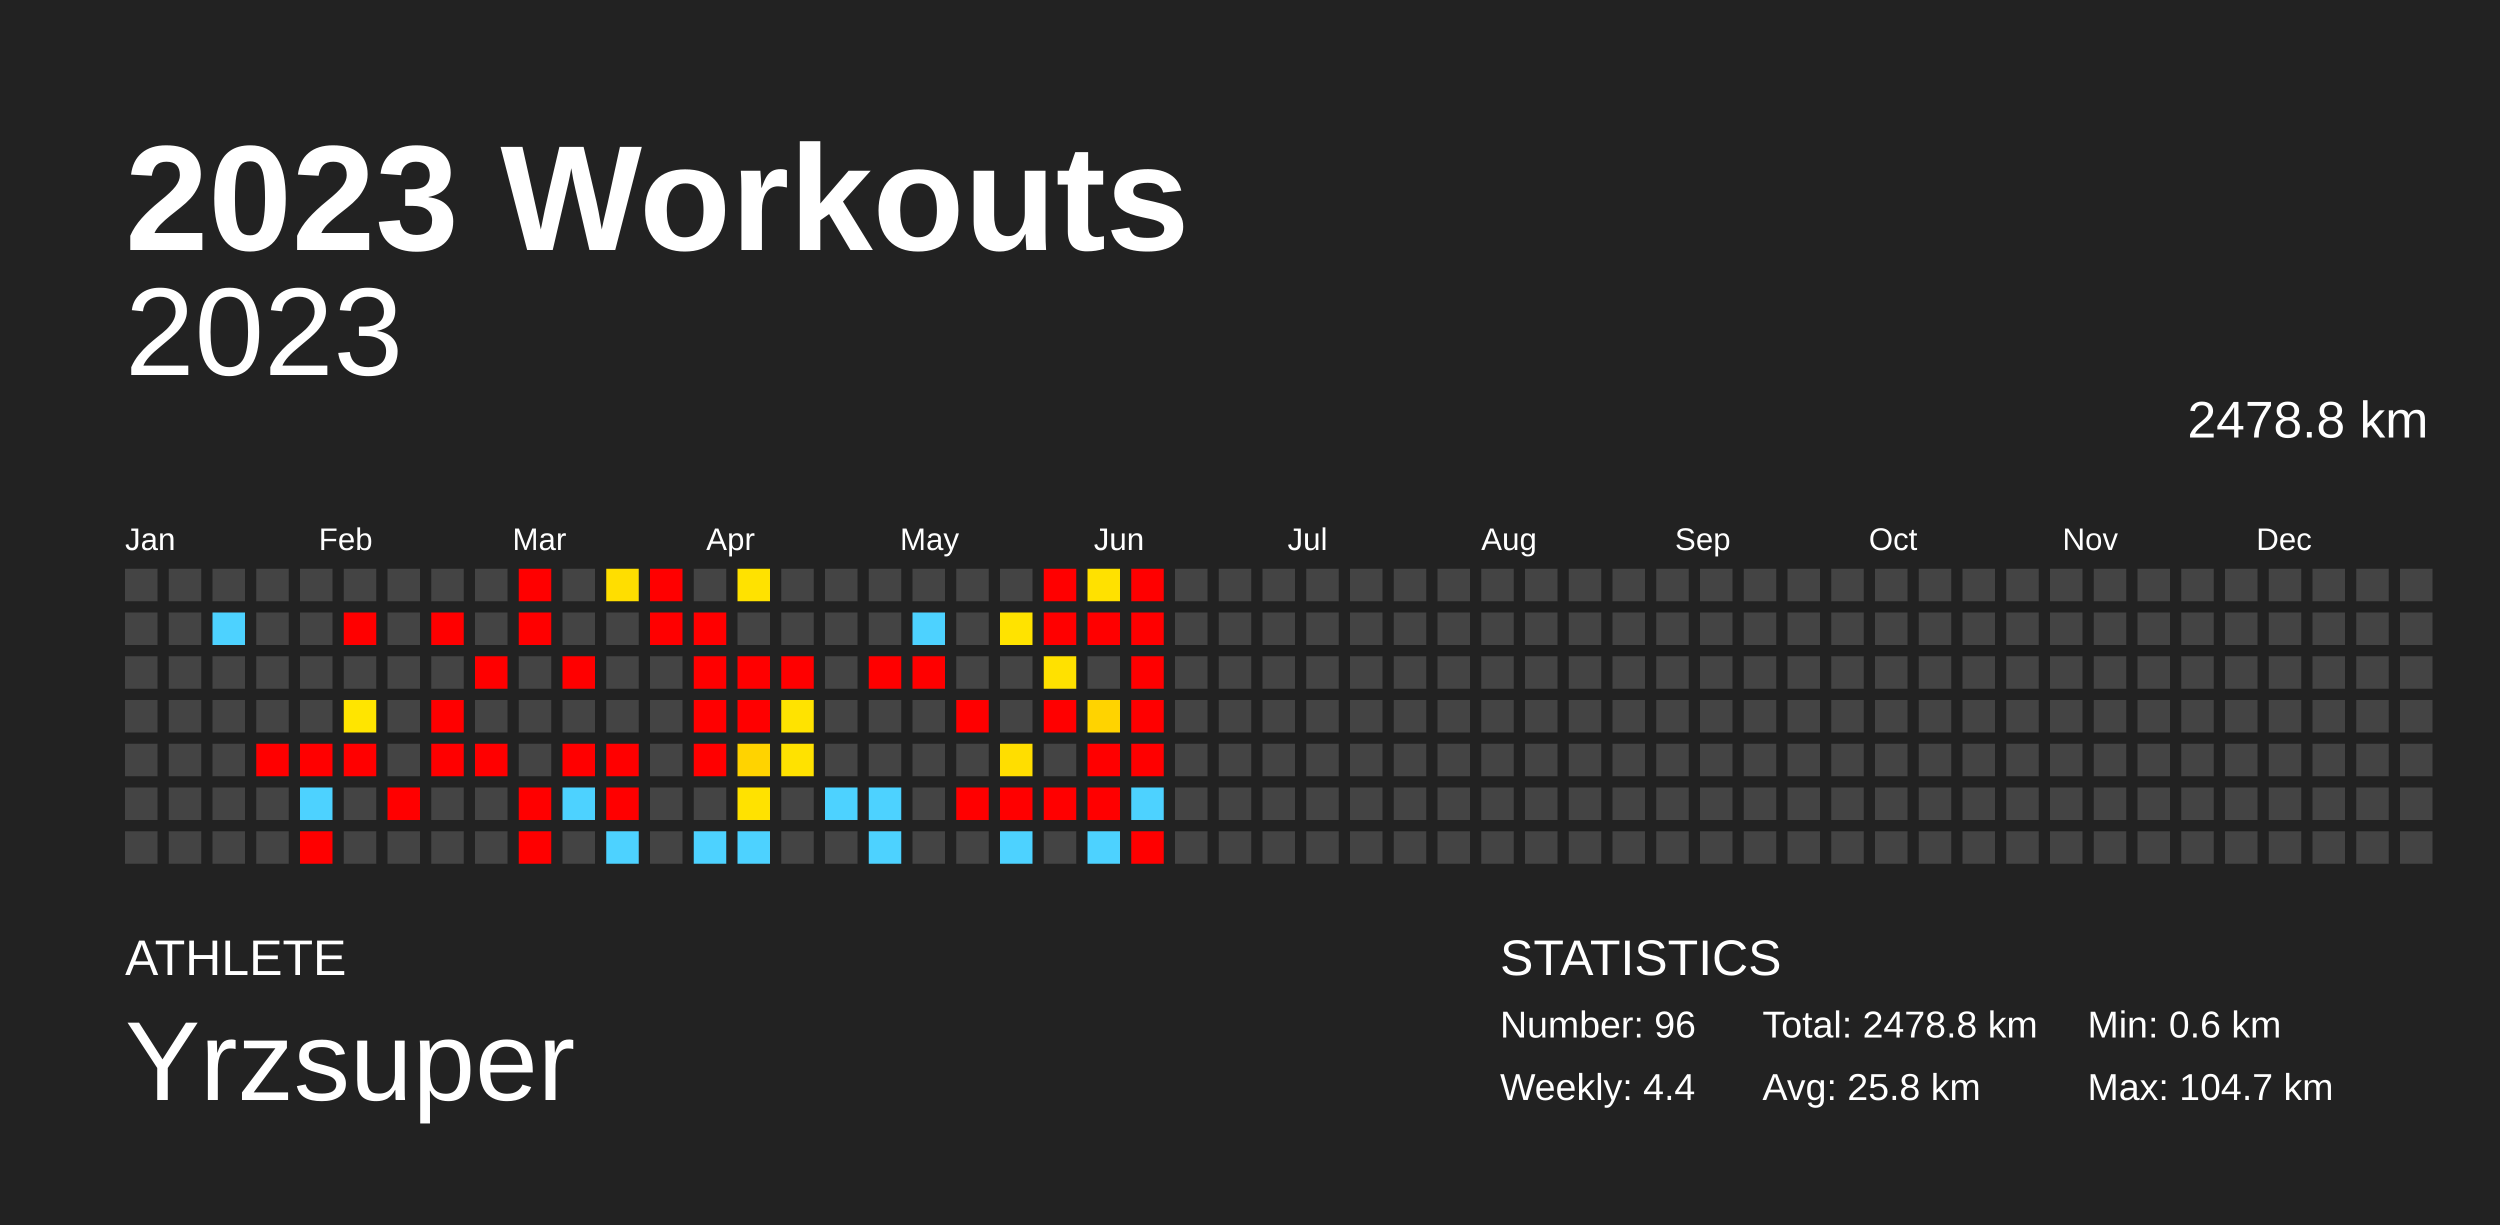
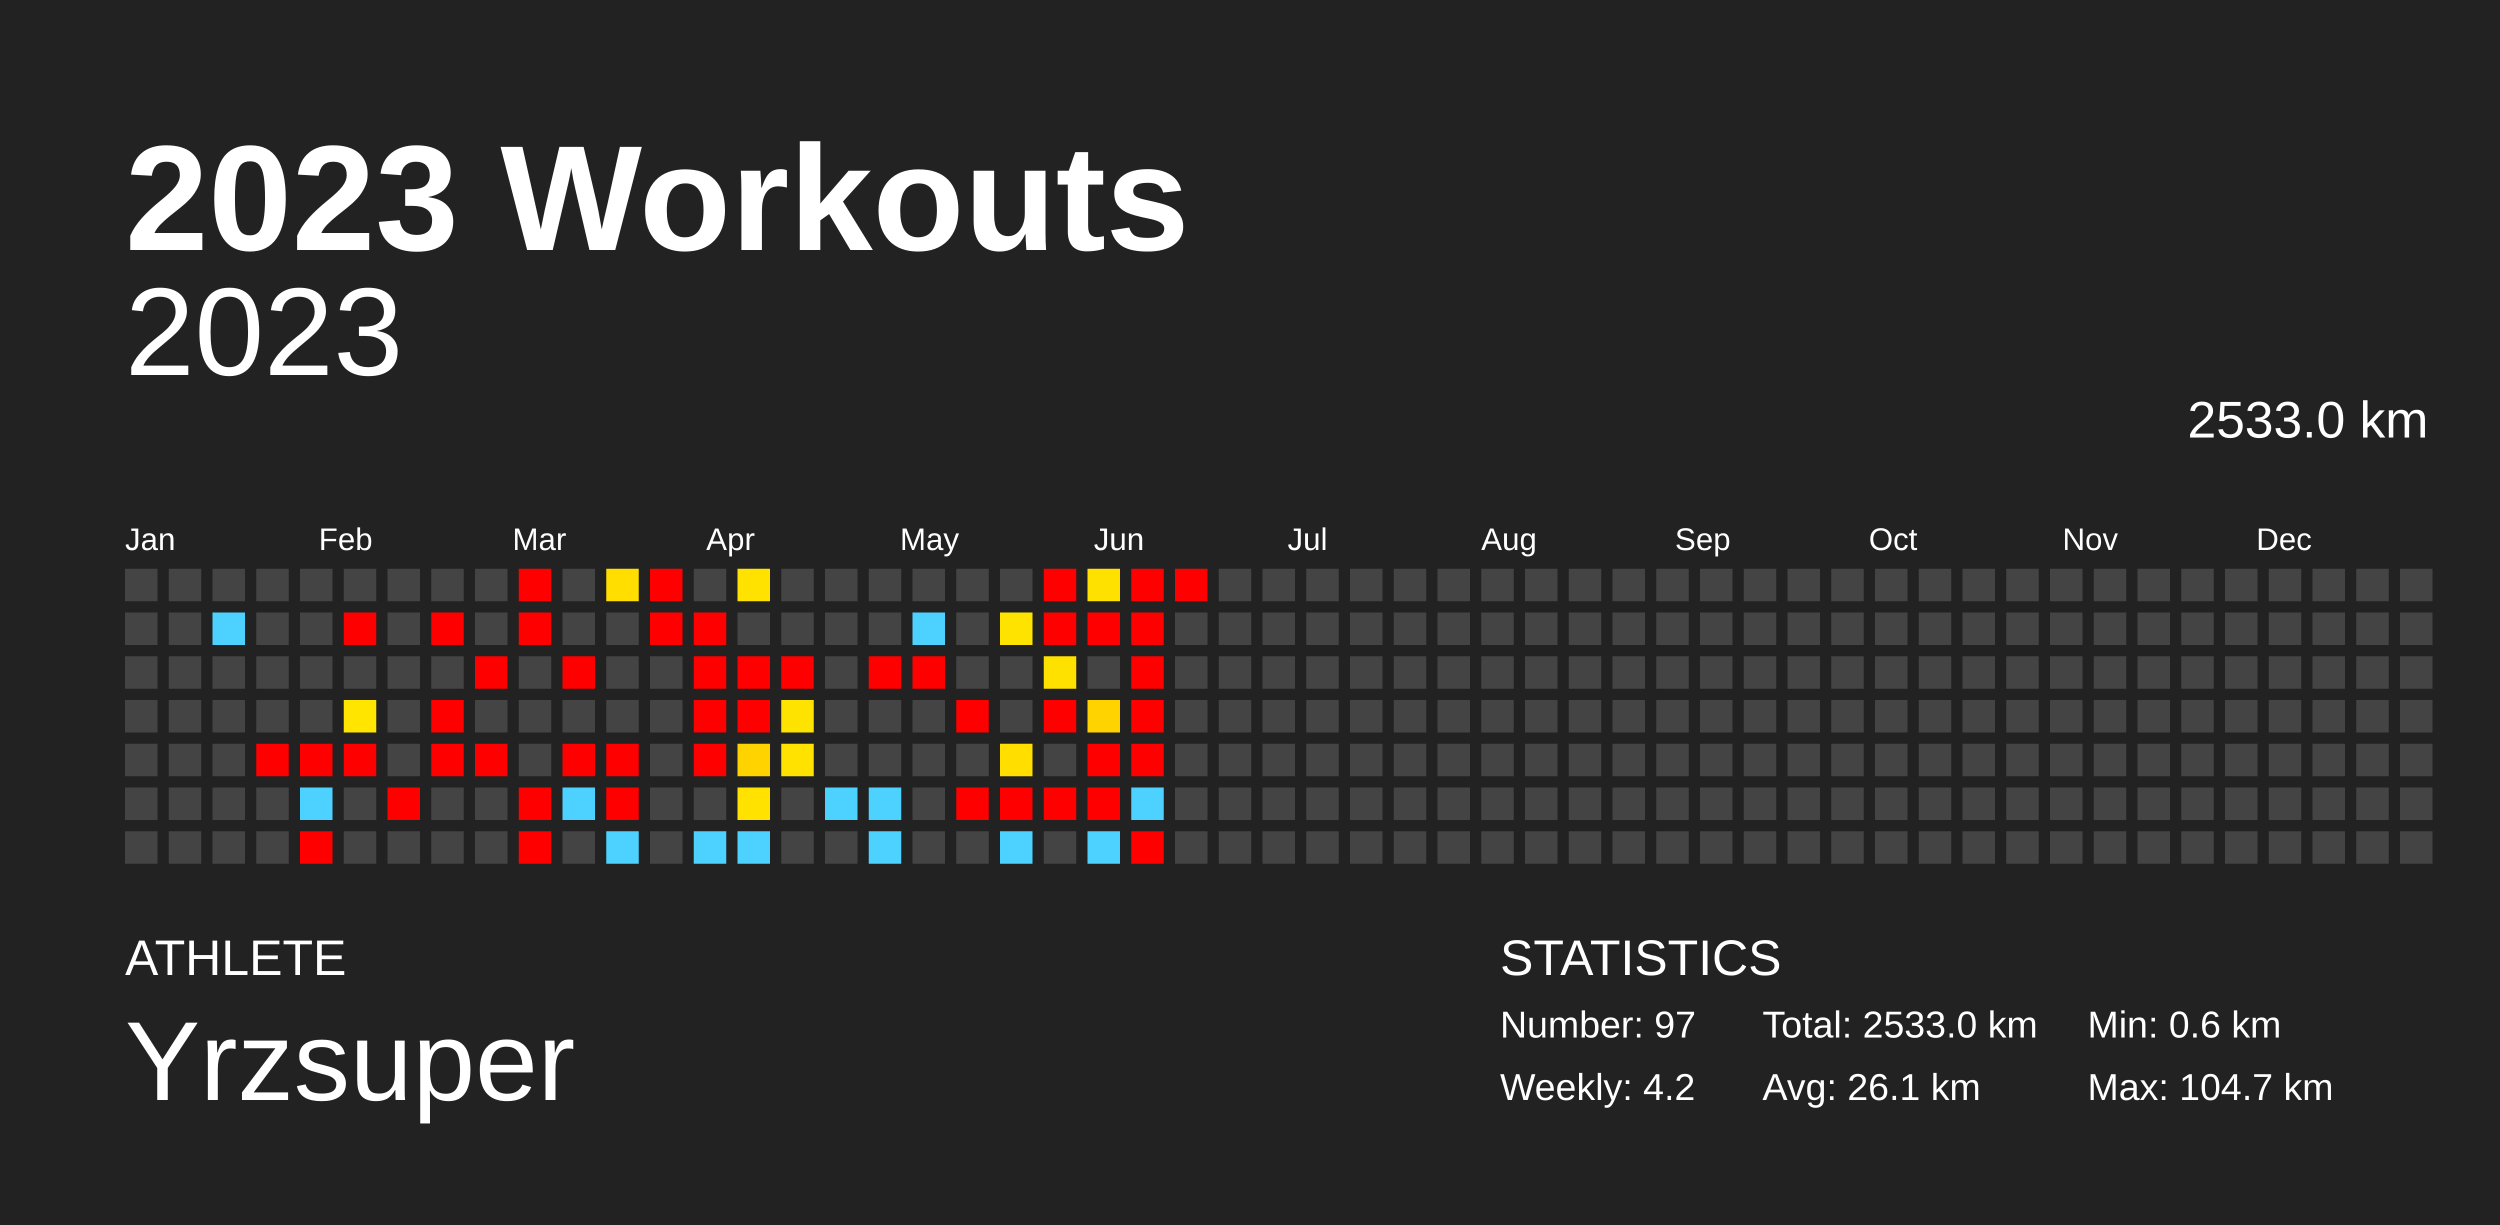
<svg xmlns="http://www.w3.org/2000/svg" baseProfile="full" height="98mm" version="1.1" viewBox="0,0,200,98" width="200mm">
  <defs />
  <rect fill="#222222" height="98" width="200" x="0" y="0" />
  <text fill="#FFFFFF" style="font-size:12px; font-family:Arial; font-weight:bold;" x="10" y="20">2023 Workouts</text>
  <text fill="#FFFFFF" style="font-size:4px; font-family:Arial" x="10" y="78">ATHLETE</text>
  <text fill="#FFFFFF" style="font-size:9px; font-family:Arial" x="10" y="88">Yrzsuper</text>
  <text fill="#FFFFFF" style="font-size:4px; font-family:Arial" x="120" y="78">STATISTICS</text>
-   <text fill="#FFFFFF" style="font-size:3px; font-family:Arial" x="120" y="83">Number: 96</text>
-   <text fill="#FFFFFF" style="font-size:3px; font-family:Arial" x="120" y="88">Weekly: 4.4</text>
-   <text fill="#FFFFFF" style="font-size:3px; font-family:Arial" x="141" y="83">Total: 2478.8 km</text>
-   <text fill="#FFFFFF" style="font-size:3px; font-family:Arial" x="141" y="88">Avg: 25.8 km</text>
+   <text fill="#FFFFFF" style="font-size:3px; font-family:Arial" x="120" y="83">Number: 97</text>
+   <text fill="#FFFFFF" style="font-size:3px; font-family:Arial" x="120" y="88">Weekly: 4.2</text>
+   <text fill="#FFFFFF" style="font-size:3px; font-family:Arial" x="141" y="83">Total: 2533.0 km</text>
+   <text fill="#FFFFFF" style="font-size:3px; font-family:Arial" x="141" y="88">Avg: 26.1 km</text>
  <text fill="#FFFFFF" style="font-size:3px; font-family:Arial" x="167" y="83">Min: 0.6 km</text>
  <text fill="#FFFFFF" style="font-size:3px; font-family:Arial" x="167" y="88">Max: 104.7 km</text>
  <text alignment-baseline="hanging" fill="#FFFFFF" style="font-size:10.0px; font-family:Arial;" x="10" y="30">2023</text>
-   <text alignment-baseline="hanging" fill="#FFFFFF" style="font-size:4.125px; font-family:Arial;" x="175" y="35">2478.8 km</text>
+   <text alignment-baseline="hanging" fill="#FFFFFF" style="font-size:4.125px; font-family:Arial;" x="175" y="35">2533.0 km</text>
  <text fill="#FFFFFF" style="font-size:2.5px; font-family:Arial" x="10.0" y="44">Jan</text>
  <text fill="#FFFFFF" style="font-size:2.5px; font-family:Arial" x="25.5" y="44">Feb</text>
  <text fill="#FFFFFF" style="font-size:2.5px; font-family:Arial" x="41.0" y="44">Mar</text>
  <text fill="#FFFFFF" style="font-size:2.5px; font-family:Arial" x="56.5" y="44">Apr</text>
  <text fill="#FFFFFF" style="font-size:2.5px; font-family:Arial" x="72.0" y="44">May</text>
  <text fill="#FFFFFF" style="font-size:2.5px; font-family:Arial" x="87.5" y="44">Jun</text>
  <text fill="#FFFFFF" style="font-size:2.5px; font-family:Arial" x="103.0" y="44">Jul</text>
  <text fill="#FFFFFF" style="font-size:2.5px; font-family:Arial" x="118.5" y="44">Aug</text>
  <text fill="#FFFFFF" style="font-size:2.5px; font-family:Arial" x="134.0" y="44">Sep</text>
  <text fill="#FFFFFF" style="font-size:2.5px; font-family:Arial" x="149.5" y="44">Oct</text>
  <text fill="#FFFFFF" style="font-size:2.5px; font-family:Arial" x="165.0" y="44">Nov</text>
  <text fill="#FFFFFF" style="font-size:2.5px; font-family:Arial" x="180.5" y="44">Dec</text>
  <rect fill="#444444" height="2.6" width="2.6" x="10.0" y="45.5" />
  <rect fill="#444444" height="2.6" width="2.6" x="10.0" y="49.0" />
  <rect fill="#444444" height="2.6" width="2.6" x="10.0" y="52.5" />
  <rect fill="#444444" height="2.6" width="2.6" x="10.0" y="56.0" />
  <rect fill="#444444" height="2.6" width="2.6" x="10.0" y="59.5" />
  <rect fill="#444444" height="2.6" width="2.6" x="10.0" y="63.0" />
  <rect fill="#444444" height="2.6" width="2.6" x="10.0" y="66.5" />
  <rect fill="#444444" height="2.6" width="2.6" x="13.5" y="45.5" />
  <rect fill="#444444" height="2.6" width="2.6" x="13.5" y="49.0" />
  <rect fill="#444444" height="2.6" width="2.6" x="13.5" y="52.5" />
  <rect fill="#444444" height="2.6" width="2.6" x="13.5" y="56.0" />
  <rect fill="#444444" height="2.6" width="2.6" x="13.5" y="59.5" />
  <rect fill="#444444" height="2.6" width="2.6" x="13.5" y="63.0" />
  <rect fill="#444444" height="2.6" width="2.6" x="13.5" y="66.5" />
  <rect fill="#444444" height="2.6" width="2.6" x="17.0" y="45.5" />
  <rect fill="#4dd2ff" height="2.6" width="2.6" x="17.0" y="49.0" />
  <rect fill="#444444" height="2.6" width="2.6" x="17.0" y="52.5" />
  <rect fill="#444444" height="2.6" width="2.6" x="17.0" y="56.0" />
  <rect fill="#444444" height="2.6" width="2.6" x="17.0" y="59.5" />
  <rect fill="#444444" height="2.6" width="2.6" x="17.0" y="63.0" />
  <rect fill="#444444" height="2.6" width="2.6" x="17.0" y="66.5" />
  <rect fill="#444444" height="2.6" width="2.6" x="20.5" y="45.5" />
  <rect fill="#444444" height="2.6" width="2.6" x="20.5" y="49.0" />
  <rect fill="#444444" height="2.6" width="2.6" x="20.5" y="52.5" />
  <rect fill="#444444" height="2.6" width="2.6" x="20.5" y="56.0" />
  <rect fill="red" height="2.6" width="2.6" x="20.5" y="59.5" />
  <rect fill="#444444" height="2.6" width="2.6" x="20.5" y="63.0" />
  <rect fill="#444444" height="2.6" width="2.6" x="20.5" y="66.5" />
  <rect fill="#444444" height="2.6" width="2.6" x="24.0" y="45.5" />
  <rect fill="#444444" height="2.6" width="2.6" x="24.0" y="49.0" />
  <rect fill="#444444" height="2.6" width="2.6" x="24.0" y="52.5" />
  <rect fill="#444444" height="2.6" width="2.6" x="24.0" y="56.0" />
  <rect fill="red" height="2.6" width="2.6" x="24.0" y="59.5" />
  <rect fill="#4dd2ff" height="2.6" width="2.6" x="24.0" y="63.0" />
  <rect fill="red" height="2.6" width="2.6" x="24.0" y="66.5" />
  <rect fill="#444444" height="2.6" width="2.6" x="27.5" y="45.5" />
  <rect fill="red" height="2.6" width="2.6" x="27.5" y="49.0" />
  <rect fill="#444444" height="2.6" width="2.6" x="27.5" y="52.5" />
  <rect fill="#ffe500" height="2.6" width="2.6" x="27.5" y="56.0" />
  <rect fill="red" height="2.6" width="2.6" x="27.5" y="59.5" />
  <rect fill="#444444" height="2.6" width="2.6" x="27.5" y="63.0" />
  <rect fill="#444444" height="2.6" width="2.6" x="27.5" y="66.5" />
  <rect fill="#444444" height="2.6" width="2.6" x="31.0" y="45.5" />
  <rect fill="#444444" height="2.6" width="2.6" x="31.0" y="49.0" />
  <rect fill="#444444" height="2.6" width="2.6" x="31.0" y="52.5" />
  <rect fill="#444444" height="2.6" width="2.6" x="31.0" y="56.0" />
  <rect fill="#444444" height="2.6" width="2.6" x="31.0" y="59.5" />
  <rect fill="red" height="2.6" width="2.6" x="31.0" y="63.0" />
  <rect fill="#444444" height="2.6" width="2.6" x="31.0" y="66.5" />
  <rect fill="#444444" height="2.6" width="2.6" x="34.5" y="45.5" />
  <rect fill="red" height="2.6" width="2.6" x="34.5" y="49.0" />
  <rect fill="#444444" height="2.6" width="2.6" x="34.5" y="52.5" />
  <rect fill="red" height="2.6" width="2.6" x="34.5" y="56.0" />
  <rect fill="red" height="2.6" width="2.6" x="34.5" y="59.5" />
  <rect fill="#444444" height="2.6" width="2.6" x="34.5" y="63.0" />
  <rect fill="#444444" height="2.6" width="2.6" x="34.5" y="66.5" />
  <rect fill="#444444" height="2.6" width="2.6" x="38.0" y="45.5" />
  <rect fill="#444444" height="2.6" width="2.6" x="38.0" y="49.0" />
  <rect fill="red" height="2.6" width="2.6" x="38.0" y="52.5" />
  <rect fill="#444444" height="2.6" width="2.6" x="38.0" y="56.0" />
  <rect fill="red" height="2.6" width="2.6" x="38.0" y="59.5" />
  <rect fill="#444444" height="2.6" width="2.6" x="38.0" y="63.0" />
  <rect fill="#444444" height="2.6" width="2.6" x="38.0" y="66.5" />
  <rect fill="red" height="2.6" width="2.6" x="41.5" y="45.5" />
  <rect fill="red" height="2.6" width="2.6" x="41.5" y="49.0" />
  <rect fill="#444444" height="2.6" width="2.6" x="41.5" y="52.5" />
  <rect fill="#444444" height="2.6" width="2.6" x="41.5" y="56.0" />
  <rect fill="#444444" height="2.6" width="2.6" x="41.5" y="59.5" />
  <rect fill="red" height="2.6" width="2.6" x="41.5" y="63.0" />
  <rect fill="red" height="2.6" width="2.6" x="41.5" y="66.5" />
  <rect fill="#444444" height="2.6" width="2.6" x="45.0" y="45.5" />
  <rect fill="#444444" height="2.6" width="2.6" x="45.0" y="49.0" />
  <rect fill="red" height="2.6" width="2.6" x="45.0" y="52.5" />
  <rect fill="#444444" height="2.6" width="2.6" x="45.0" y="56.0" />
  <rect fill="red" height="2.6" width="2.6" x="45.0" y="59.5" />
  <rect fill="#4dd2ff" height="2.6" width="2.6" x="45.0" y="63.0" />
  <rect fill="#444444" height="2.6" width="2.6" x="45.0" y="66.5" />
  <rect fill="#ffde00" height="2.6" width="2.6" x="48.5" y="45.5" />
  <rect fill="#444444" height="2.6" width="2.6" x="48.5" y="49.0" />
  <rect fill="#444444" height="2.6" width="2.6" x="48.5" y="52.5" />
  <rect fill="#444444" height="2.6" width="2.6" x="48.5" y="56.0" />
  <rect fill="red" height="2.6" width="2.6" x="48.5" y="59.5" />
  <rect fill="red" height="2.6" width="2.6" x="48.5" y="63.0" />
  <rect fill="#4dd2ff" height="2.6" width="2.6" x="48.5" y="66.5" />
  <rect fill="red" height="2.6" width="2.6" x="52.0" y="45.5" />
  <rect fill="red" height="2.6" width="2.6" x="52.0" y="49.0" />
  <rect fill="#444444" height="2.6" width="2.6" x="52.0" y="52.5" />
  <rect fill="#444444" height="2.6" width="2.6" x="52.0" y="56.0" />
  <rect fill="#444444" height="2.6" width="2.6" x="52.0" y="59.5" />
  <rect fill="#444444" height="2.6" width="2.6" x="52.0" y="63.0" />
  <rect fill="#444444" height="2.6" width="2.6" x="52.0" y="66.5" />
  <rect fill="#444444" height="2.6" width="2.6" x="55.5" y="45.5" />
  <rect fill="red" height="2.6" width="2.6" x="55.5" y="49.0" />
  <rect fill="red" height="2.6" width="2.6" x="55.5" y="52.5" />
  <rect fill="red" height="2.6" width="2.6" x="55.5" y="56.0" />
  <rect fill="red" height="2.6" width="2.6" x="55.5" y="59.5" />
  <rect fill="#444444" height="2.6" width="2.6" x="55.5" y="63.0" />
  <rect fill="#4dd2ff" height="2.6" width="2.6" x="55.5" y="66.5" />
  <rect fill="#ffe200" height="2.6" width="2.6" x="59.0" y="45.5" />
  <rect fill="#444444" height="2.6" width="2.6" x="59.0" y="49.0" />
  <rect fill="red" height="2.6" width="2.6" x="59.0" y="52.5" />
  <rect fill="red" height="2.6" width="2.6" x="59.0" y="56.0" />
  <rect fill="#ffd300" height="2.6" width="2.6" x="59.0" y="59.5" />
  <rect fill="#ffe200" height="2.6" width="2.6" x="59.0" y="63.0" />
  <rect fill="#4dd2ff" height="2.6" width="2.6" x="59.0" y="66.5" />
  <rect fill="#444444" height="2.6" width="2.6" x="62.5" y="45.5" />
  <rect fill="#444444" height="2.6" width="2.6" x="62.5" y="49.0" />
  <rect fill="red" height="2.6" width="2.6" x="62.5" y="52.5" />
  <rect fill="#ffe300" height="2.6" width="2.6" x="62.5" y="56.0" />
  <rect fill="#ffe200" height="2.6" width="2.6" x="62.5" y="59.5" />
  <rect fill="#444444" height="2.6" width="2.6" x="62.5" y="63.0" />
  <rect fill="#444444" height="2.6" width="2.6" x="62.5" y="66.5" />
  <rect fill="#444444" height="2.6" width="2.6" x="66.0" y="45.5" />
  <rect fill="#444444" height="2.6" width="2.6" x="66.0" y="49.0" />
  <rect fill="#444444" height="2.6" width="2.6" x="66.0" y="52.5" />
  <rect fill="#444444" height="2.6" width="2.6" x="66.0" y="56.0" />
  <rect fill="#444444" height="2.6" width="2.6" x="66.0" y="59.5" />
  <rect fill="#4dd2ff" height="2.6" width="2.6" x="66.0" y="63.0" />
  <rect fill="#444444" height="2.6" width="2.6" x="66.0" y="66.5" />
  <rect fill="#444444" height="2.6" width="2.6" x="69.5" y="45.5" />
  <rect fill="#444444" height="2.6" width="2.6" x="69.5" y="49.0" />
  <rect fill="red" height="2.6" width="2.6" x="69.5" y="52.5" />
  <rect fill="#444444" height="2.6" width="2.6" x="69.5" y="56.0" />
  <rect fill="#444444" height="2.6" width="2.6" x="69.5" y="59.5" />
  <rect fill="#4dd2ff" height="2.6" width="2.6" x="69.5" y="63.0" />
  <rect fill="#4dd2ff" height="2.6" width="2.6" x="69.5" y="66.5" />
  <rect fill="#444444" height="2.6" width="2.6" x="73.0" y="45.5" />
  <rect fill="#4dd2ff" height="2.6" width="2.6" x="73.0" y="49.0" />
  <rect fill="red" height="2.6" width="2.6" x="73.0" y="52.5" />
  <rect fill="#444444" height="2.6" width="2.6" x="73.0" y="56.0" />
  <rect fill="#444444" height="2.6" width="2.6" x="73.0" y="59.5" />
  <rect fill="#444444" height="2.6" width="2.6" x="73.0" y="63.0" />
  <rect fill="#444444" height="2.6" width="2.6" x="73.0" y="66.5" />
  <rect fill="#444444" height="2.6" width="2.6" x="76.5" y="45.5" />
  <rect fill="#444444" height="2.6" width="2.6" x="76.5" y="49.0" />
  <rect fill="#444444" height="2.6" width="2.6" x="76.5" y="52.5" />
  <rect fill="red" height="2.6" width="2.6" x="76.5" y="56.0" />
  <rect fill="#444444" height="2.6" width="2.6" x="76.5" y="59.5" />
  <rect fill="red" height="2.6" width="2.6" x="76.5" y="63.0" />
  <rect fill="#444444" height="2.6" width="2.6" x="76.5" y="66.5" />
  <rect fill="#444444" height="2.6" width="2.6" x="80.0" y="45.5" />
  <rect fill="#ffe300" height="2.6" width="2.6" x="80.0" y="49.0" />
  <rect fill="#444444" height="2.6" width="2.6" x="80.0" y="52.5" />
  <rect fill="#444444" height="2.6" width="2.6" x="80.0" y="56.0" />
  <rect fill="#ffde00" height="2.6" width="2.6" x="80.0" y="59.5" />
  <rect fill="red" height="2.6" width="2.6" x="80.0" y="63.0" />
  <rect fill="#4dd2ff" height="2.6" width="2.6" x="80.0" y="66.5" />
  <rect fill="red" height="2.6" width="2.6" x="83.5" y="45.5" />
  <rect fill="red" height="2.6" width="2.6" x="83.5" y="49.0" />
  <rect fill="#ffe100" height="2.6" width="2.6" x="83.5" y="52.5" />
  <rect fill="red" height="2.6" width="2.6" x="83.5" y="56.0" />
  <rect fill="#444444" height="2.6" width="2.6" x="83.5" y="59.5" />
  <rect fill="red" height="2.6" width="2.6" x="83.5" y="63.0" />
  <rect fill="#444444" height="2.6" width="2.6" x="83.5" y="66.5" />
  <rect fill="#ffe100" height="2.6" width="2.6" x="87.0" y="45.5" />
  <rect fill="red" height="2.6" width="2.6" x="87.0" y="49.0" />
  <rect fill="#444444" height="2.6" width="2.6" x="87.0" y="52.5" />
  <rect fill="#ffd300" height="2.6" width="2.6" x="87.0" y="56.0" />
  <rect fill="red" height="2.6" width="2.6" x="87.0" y="59.5" />
  <rect fill="red" height="2.6" width="2.6" x="87.0" y="63.0" />
  <rect fill="#4dd2ff" height="2.6" width="2.6" x="87.0" y="66.5" />
  <rect fill="red" height="2.6" width="2.6" x="90.5" y="45.5" />
  <rect fill="red" height="2.6" width="2.6" x="90.5" y="49.0" />
  <rect fill="red" height="2.6" width="2.6" x="90.5" y="52.5" />
  <rect fill="red" height="2.6" width="2.6" x="90.5" y="56.0" />
  <rect fill="red" height="2.6" width="2.6" x="90.5" y="59.5" />
  <rect fill="#4dd2ff" height="2.6" width="2.6" x="90.5" y="63.0" />
  <rect fill="red" height="2.6" width="2.6" x="90.5" y="66.5" />
-   <rect fill="#444444" height="2.6" width="2.6" x="94.0" y="45.5" />
+   <rect fill="red" height="2.6" width="2.6" x="94.0" y="45.5" />
  <rect fill="#444444" height="2.6" width="2.6" x="94.0" y="49.0" />
  <rect fill="#444444" height="2.6" width="2.6" x="94.0" y="52.5" />
  <rect fill="#444444" height="2.6" width="2.6" x="94.0" y="56.0" />
  <rect fill="#444444" height="2.6" width="2.6" x="94.0" y="59.5" />
  <rect fill="#444444" height="2.6" width="2.6" x="94.0" y="63.0" />
  <rect fill="#444444" height="2.6" width="2.6" x="94.0" y="66.5" />
  <rect fill="#444444" height="2.6" width="2.6" x="97.5" y="45.5" />
  <rect fill="#444444" height="2.6" width="2.6" x="97.5" y="49.0" />
  <rect fill="#444444" height="2.6" width="2.6" x="97.5" y="52.5" />
  <rect fill="#444444" height="2.6" width="2.6" x="97.5" y="56.0" />
  <rect fill="#444444" height="2.6" width="2.6" x="97.5" y="59.5" />
  <rect fill="#444444" height="2.6" width="2.6" x="97.5" y="63.0" />
  <rect fill="#444444" height="2.6" width="2.6" x="97.5" y="66.5" />
  <rect fill="#444444" height="2.6" width="2.6" x="101.0" y="45.5" />
  <rect fill="#444444" height="2.6" width="2.6" x="101.0" y="49.0" />
  <rect fill="#444444" height="2.6" width="2.6" x="101.0" y="52.5" />
  <rect fill="#444444" height="2.6" width="2.6" x="101.0" y="56.0" />
  <rect fill="#444444" height="2.6" width="2.6" x="101.0" y="59.5" />
  <rect fill="#444444" height="2.6" width="2.6" x="101.0" y="63.0" />
  <rect fill="#444444" height="2.6" width="2.6" x="101.0" y="66.5" />
  <rect fill="#444444" height="2.6" width="2.6" x="104.5" y="45.5" />
  <rect fill="#444444" height="2.6" width="2.6" x="104.5" y="49.0" />
  <rect fill="#444444" height="2.6" width="2.6" x="104.5" y="52.5" />
  <rect fill="#444444" height="2.6" width="2.6" x="104.5" y="56.0" />
  <rect fill="#444444" height="2.6" width="2.6" x="104.5" y="59.5" />
  <rect fill="#444444" height="2.6" width="2.6" x="104.5" y="63.0" />
  <rect fill="#444444" height="2.6" width="2.6" x="104.5" y="66.5" />
  <rect fill="#444444" height="2.6" width="2.6" x="108.0" y="45.5" />
  <rect fill="#444444" height="2.6" width="2.6" x="108.0" y="49.0" />
  <rect fill="#444444" height="2.6" width="2.6" x="108.0" y="52.5" />
  <rect fill="#444444" height="2.6" width="2.6" x="108.0" y="56.0" />
  <rect fill="#444444" height="2.6" width="2.6" x="108.0" y="59.5" />
  <rect fill="#444444" height="2.6" width="2.6" x="108.0" y="63.0" />
  <rect fill="#444444" height="2.6" width="2.6" x="108.0" y="66.5" />
  <rect fill="#444444" height="2.6" width="2.6" x="111.5" y="45.5" />
  <rect fill="#444444" height="2.6" width="2.6" x="111.5" y="49.0" />
  <rect fill="#444444" height="2.6" width="2.6" x="111.5" y="52.5" />
  <rect fill="#444444" height="2.6" width="2.6" x="111.5" y="56.0" />
  <rect fill="#444444" height="2.6" width="2.6" x="111.5" y="59.5" />
  <rect fill="#444444" height="2.6" width="2.6" x="111.5" y="63.0" />
  <rect fill="#444444" height="2.6" width="2.6" x="111.5" y="66.5" />
  <rect fill="#444444" height="2.6" width="2.6" x="115.0" y="45.5" />
  <rect fill="#444444" height="2.6" width="2.6" x="115.0" y="49.0" />
  <rect fill="#444444" height="2.6" width="2.6" x="115.0" y="52.5" />
  <rect fill="#444444" height="2.6" width="2.6" x="115.0" y="56.0" />
  <rect fill="#444444" height="2.6" width="2.6" x="115.0" y="59.5" />
  <rect fill="#444444" height="2.6" width="2.6" x="115.0" y="63.0" />
  <rect fill="#444444" height="2.6" width="2.6" x="115.0" y="66.5" />
  <rect fill="#444444" height="2.6" width="2.6" x="118.5" y="45.5" />
  <rect fill="#444444" height="2.6" width="2.6" x="118.5" y="49.0" />
  <rect fill="#444444" height="2.6" width="2.6" x="118.5" y="52.5" />
  <rect fill="#444444" height="2.6" width="2.6" x="118.5" y="56.0" />
  <rect fill="#444444" height="2.6" width="2.6" x="118.5" y="59.5" />
  <rect fill="#444444" height="2.6" width="2.6" x="118.5" y="63.0" />
  <rect fill="#444444" height="2.6" width="2.6" x="118.5" y="66.5" />
  <rect fill="#444444" height="2.6" width="2.6" x="122.0" y="45.5" />
  <rect fill="#444444" height="2.6" width="2.6" x="122.0" y="49.0" />
  <rect fill="#444444" height="2.6" width="2.6" x="122.0" y="52.5" />
  <rect fill="#444444" height="2.6" width="2.6" x="122.0" y="56.0" />
  <rect fill="#444444" height="2.6" width="2.6" x="122.0" y="59.5" />
  <rect fill="#444444" height="2.6" width="2.6" x="122.0" y="63.0" />
  <rect fill="#444444" height="2.6" width="2.6" x="122.0" y="66.5" />
  <rect fill="#444444" height="2.6" width="2.6" x="125.5" y="45.5" />
  <rect fill="#444444" height="2.6" width="2.6" x="125.5" y="49.0" />
  <rect fill="#444444" height="2.6" width="2.6" x="125.5" y="52.5" />
  <rect fill="#444444" height="2.6" width="2.6" x="125.5" y="56.0" />
  <rect fill="#444444" height="2.6" width="2.6" x="125.5" y="59.5" />
  <rect fill="#444444" height="2.6" width="2.6" x="125.5" y="63.0" />
  <rect fill="#444444" height="2.6" width="2.6" x="125.5" y="66.5" />
  <rect fill="#444444" height="2.6" width="2.6" x="129.0" y="45.5" />
  <rect fill="#444444" height="2.6" width="2.6" x="129.0" y="49.0" />
  <rect fill="#444444" height="2.6" width="2.6" x="129.0" y="52.5" />
  <rect fill="#444444" height="2.6" width="2.6" x="129.0" y="56.0" />
  <rect fill="#444444" height="2.6" width="2.6" x="129.0" y="59.5" />
  <rect fill="#444444" height="2.6" width="2.6" x="129.0" y="63.0" />
  <rect fill="#444444" height="2.6" width="2.6" x="129.0" y="66.5" />
  <rect fill="#444444" height="2.6" width="2.6" x="132.5" y="45.5" />
  <rect fill="#444444" height="2.6" width="2.6" x="132.5" y="49.0" />
  <rect fill="#444444" height="2.6" width="2.6" x="132.5" y="52.5" />
  <rect fill="#444444" height="2.6" width="2.6" x="132.5" y="56.0" />
  <rect fill="#444444" height="2.6" width="2.6" x="132.5" y="59.5" />
  <rect fill="#444444" height="2.6" width="2.6" x="132.5" y="63.0" />
  <rect fill="#444444" height="2.6" width="2.6" x="132.5" y="66.5" />
  <rect fill="#444444" height="2.6" width="2.6" x="136.0" y="45.5" />
  <rect fill="#444444" height="2.6" width="2.6" x="136.0" y="49.0" />
  <rect fill="#444444" height="2.6" width="2.6" x="136.0" y="52.5" />
  <rect fill="#444444" height="2.6" width="2.6" x="136.0" y="56.0" />
  <rect fill="#444444" height="2.6" width="2.6" x="136.0" y="59.5" />
  <rect fill="#444444" height="2.6" width="2.6" x="136.0" y="63.0" />
  <rect fill="#444444" height="2.6" width="2.6" x="136.0" y="66.5" />
  <rect fill="#444444" height="2.6" width="2.6" x="139.5" y="45.5" />
  <rect fill="#444444" height="2.6" width="2.6" x="139.5" y="49.0" />
  <rect fill="#444444" height="2.6" width="2.6" x="139.5" y="52.5" />
  <rect fill="#444444" height="2.6" width="2.6" x="139.5" y="56.0" />
  <rect fill="#444444" height="2.6" width="2.6" x="139.5" y="59.5" />
  <rect fill="#444444" height="2.6" width="2.6" x="139.5" y="63.0" />
  <rect fill="#444444" height="2.6" width="2.6" x="139.5" y="66.5" />
  <rect fill="#444444" height="2.6" width="2.6" x="143.0" y="45.5" />
  <rect fill="#444444" height="2.6" width="2.6" x="143.0" y="49.0" />
  <rect fill="#444444" height="2.6" width="2.6" x="143.0" y="52.5" />
  <rect fill="#444444" height="2.6" width="2.6" x="143.0" y="56.0" />
  <rect fill="#444444" height="2.6" width="2.6" x="143.0" y="59.5" />
  <rect fill="#444444" height="2.6" width="2.6" x="143.0" y="63.0" />
  <rect fill="#444444" height="2.6" width="2.6" x="143.0" y="66.5" />
  <rect fill="#444444" height="2.6" width="2.6" x="146.5" y="45.5" />
  <rect fill="#444444" height="2.6" width="2.6" x="146.5" y="49.0" />
  <rect fill="#444444" height="2.6" width="2.6" x="146.5" y="52.5" />
  <rect fill="#444444" height="2.6" width="2.6" x="146.5" y="56.0" />
  <rect fill="#444444" height="2.6" width="2.6" x="146.5" y="59.5" />
  <rect fill="#444444" height="2.6" width="2.6" x="146.5" y="63.0" />
  <rect fill="#444444" height="2.6" width="2.6" x="146.5" y="66.5" />
  <rect fill="#444444" height="2.6" width="2.6" x="150.0" y="45.5" />
  <rect fill="#444444" height="2.6" width="2.6" x="150.0" y="49.0" />
  <rect fill="#444444" height="2.6" width="2.6" x="150.0" y="52.5" />
  <rect fill="#444444" height="2.6" width="2.6" x="150.0" y="56.0" />
  <rect fill="#444444" height="2.6" width="2.6" x="150.0" y="59.5" />
  <rect fill="#444444" height="2.6" width="2.6" x="150.0" y="63.0" />
  <rect fill="#444444" height="2.6" width="2.6" x="150.0" y="66.5" />
  <rect fill="#444444" height="2.6" width="2.6" x="153.5" y="45.5" />
  <rect fill="#444444" height="2.6" width="2.6" x="153.5" y="49.0" />
  <rect fill="#444444" height="2.6" width="2.6" x="153.5" y="52.5" />
  <rect fill="#444444" height="2.6" width="2.6" x="153.5" y="56.0" />
  <rect fill="#444444" height="2.6" width="2.6" x="153.5" y="59.5" />
  <rect fill="#444444" height="2.6" width="2.6" x="153.5" y="63.0" />
  <rect fill="#444444" height="2.6" width="2.6" x="153.5" y="66.5" />
  <rect fill="#444444" height="2.6" width="2.6" x="157.0" y="45.5" />
  <rect fill="#444444" height="2.6" width="2.6" x="157.0" y="49.0" />
  <rect fill="#444444" height="2.6" width="2.6" x="157.0" y="52.5" />
  <rect fill="#444444" height="2.6" width="2.6" x="157.0" y="56.0" />
  <rect fill="#444444" height="2.6" width="2.6" x="157.0" y="59.5" />
  <rect fill="#444444" height="2.6" width="2.6" x="157.0" y="63.0" />
  <rect fill="#444444" height="2.6" width="2.6" x="157.0" y="66.5" />
  <rect fill="#444444" height="2.6" width="2.6" x="160.5" y="45.5" />
  <rect fill="#444444" height="2.6" width="2.6" x="160.5" y="49.0" />
  <rect fill="#444444" height="2.6" width="2.6" x="160.5" y="52.5" />
  <rect fill="#444444" height="2.6" width="2.6" x="160.5" y="56.0" />
  <rect fill="#444444" height="2.6" width="2.6" x="160.5" y="59.5" />
  <rect fill="#444444" height="2.6" width="2.6" x="160.5" y="63.0" />
  <rect fill="#444444" height="2.6" width="2.6" x="160.5" y="66.5" />
  <rect fill="#444444" height="2.6" width="2.6" x="164.0" y="45.5" />
  <rect fill="#444444" height="2.6" width="2.6" x="164.0" y="49.0" />
  <rect fill="#444444" height="2.6" width="2.6" x="164.0" y="52.5" />
  <rect fill="#444444" height="2.6" width="2.6" x="164.0" y="56.0" />
  <rect fill="#444444" height="2.6" width="2.6" x="164.0" y="59.5" />
  <rect fill="#444444" height="2.6" width="2.6" x="164.0" y="63.0" />
  <rect fill="#444444" height="2.6" width="2.6" x="164.0" y="66.5" />
  <rect fill="#444444" height="2.6" width="2.6" x="167.5" y="45.5" />
  <rect fill="#444444" height="2.6" width="2.6" x="167.5" y="49.0" />
  <rect fill="#444444" height="2.6" width="2.6" x="167.5" y="52.5" />
  <rect fill="#444444" height="2.6" width="2.6" x="167.5" y="56.0" />
  <rect fill="#444444" height="2.6" width="2.6" x="167.5" y="59.5" />
  <rect fill="#444444" height="2.6" width="2.6" x="167.5" y="63.0" />
  <rect fill="#444444" height="2.6" width="2.6" x="167.5" y="66.5" />
  <rect fill="#444444" height="2.6" width="2.6" x="171.0" y="45.5" />
  <rect fill="#444444" height="2.6" width="2.6" x="171.0" y="49.0" />
  <rect fill="#444444" height="2.6" width="2.6" x="171.0" y="52.5" />
  <rect fill="#444444" height="2.6" width="2.6" x="171.0" y="56.0" />
  <rect fill="#444444" height="2.6" width="2.6" x="171.0" y="59.5" />
  <rect fill="#444444" height="2.6" width="2.6" x="171.0" y="63.0" />
  <rect fill="#444444" height="2.6" width="2.6" x="171.0" y="66.5" />
  <rect fill="#444444" height="2.6" width="2.6" x="174.5" y="45.5" />
  <rect fill="#444444" height="2.6" width="2.6" x="174.5" y="49.0" />
  <rect fill="#444444" height="2.6" width="2.6" x="174.5" y="52.5" />
  <rect fill="#444444" height="2.6" width="2.6" x="174.5" y="56.0" />
  <rect fill="#444444" height="2.6" width="2.6" x="174.5" y="59.5" />
  <rect fill="#444444" height="2.6" width="2.6" x="174.5" y="63.0" />
  <rect fill="#444444" height="2.6" width="2.6" x="174.5" y="66.5" />
  <rect fill="#444444" height="2.6" width="2.6" x="178.0" y="45.5" />
  <rect fill="#444444" height="2.6" width="2.6" x="178.0" y="49.0" />
  <rect fill="#444444" height="2.6" width="2.6" x="178.0" y="52.5" />
  <rect fill="#444444" height="2.6" width="2.6" x="178.0" y="56.0" />
  <rect fill="#444444" height="2.6" width="2.6" x="178.0" y="59.5" />
  <rect fill="#444444" height="2.6" width="2.6" x="178.0" y="63.0" />
  <rect fill="#444444" height="2.6" width="2.6" x="178.0" y="66.5" />
  <rect fill="#444444" height="2.6" width="2.6" x="181.5" y="45.5" />
  <rect fill="#444444" height="2.6" width="2.6" x="181.5" y="49.0" />
  <rect fill="#444444" height="2.6" width="2.6" x="181.5" y="52.5" />
  <rect fill="#444444" height="2.6" width="2.6" x="181.5" y="56.0" />
  <rect fill="#444444" height="2.6" width="2.6" x="181.5" y="59.5" />
  <rect fill="#444444" height="2.6" width="2.6" x="181.5" y="63.0" />
  <rect fill="#444444" height="2.6" width="2.6" x="181.5" y="66.5" />
  <rect fill="#444444" height="2.6" width="2.6" x="185.0" y="45.5" />
  <rect fill="#444444" height="2.6" width="2.6" x="185.0" y="49.0" />
  <rect fill="#444444" height="2.6" width="2.6" x="185.0" y="52.5" />
  <rect fill="#444444" height="2.6" width="2.6" x="185.0" y="56.0" />
  <rect fill="#444444" height="2.6" width="2.6" x="185.0" y="59.5" />
  <rect fill="#444444" height="2.6" width="2.6" x="185.0" y="63.0" />
  <rect fill="#444444" height="2.6" width="2.6" x="185.0" y="66.5" />
  <rect fill="#444444" height="2.6" width="2.6" x="188.5" y="45.5" />
  <rect fill="#444444" height="2.6" width="2.6" x="188.5" y="49.0" />
  <rect fill="#444444" height="2.6" width="2.6" x="188.5" y="52.5" />
  <rect fill="#444444" height="2.6" width="2.6" x="188.5" y="56.0" />
  <rect fill="#444444" height="2.6" width="2.6" x="188.5" y="59.5" />
  <rect fill="#444444" height="2.6" width="2.6" x="188.5" y="63.0" />
  <rect fill="#444444" height="2.6" width="2.6" x="188.5" y="66.5" />
  <rect fill="#444444" height="2.6" width="2.6" x="192.0" y="45.5" />
  <rect fill="#444444" height="2.6" width="2.6" x="192.0" y="49.0" />
  <rect fill="#444444" height="2.6" width="2.6" x="192.0" y="52.5" />
  <rect fill="#444444" height="2.6" width="2.6" x="192.0" y="56.0" />
  <rect fill="#444444" height="2.6" width="2.6" x="192.0" y="59.5" />
  <rect fill="#444444" height="2.6" width="2.6" x="192.0" y="63.0" />
  <rect fill="#444444" height="2.6" width="2.6" x="192.0" y="66.5" />
</svg>
